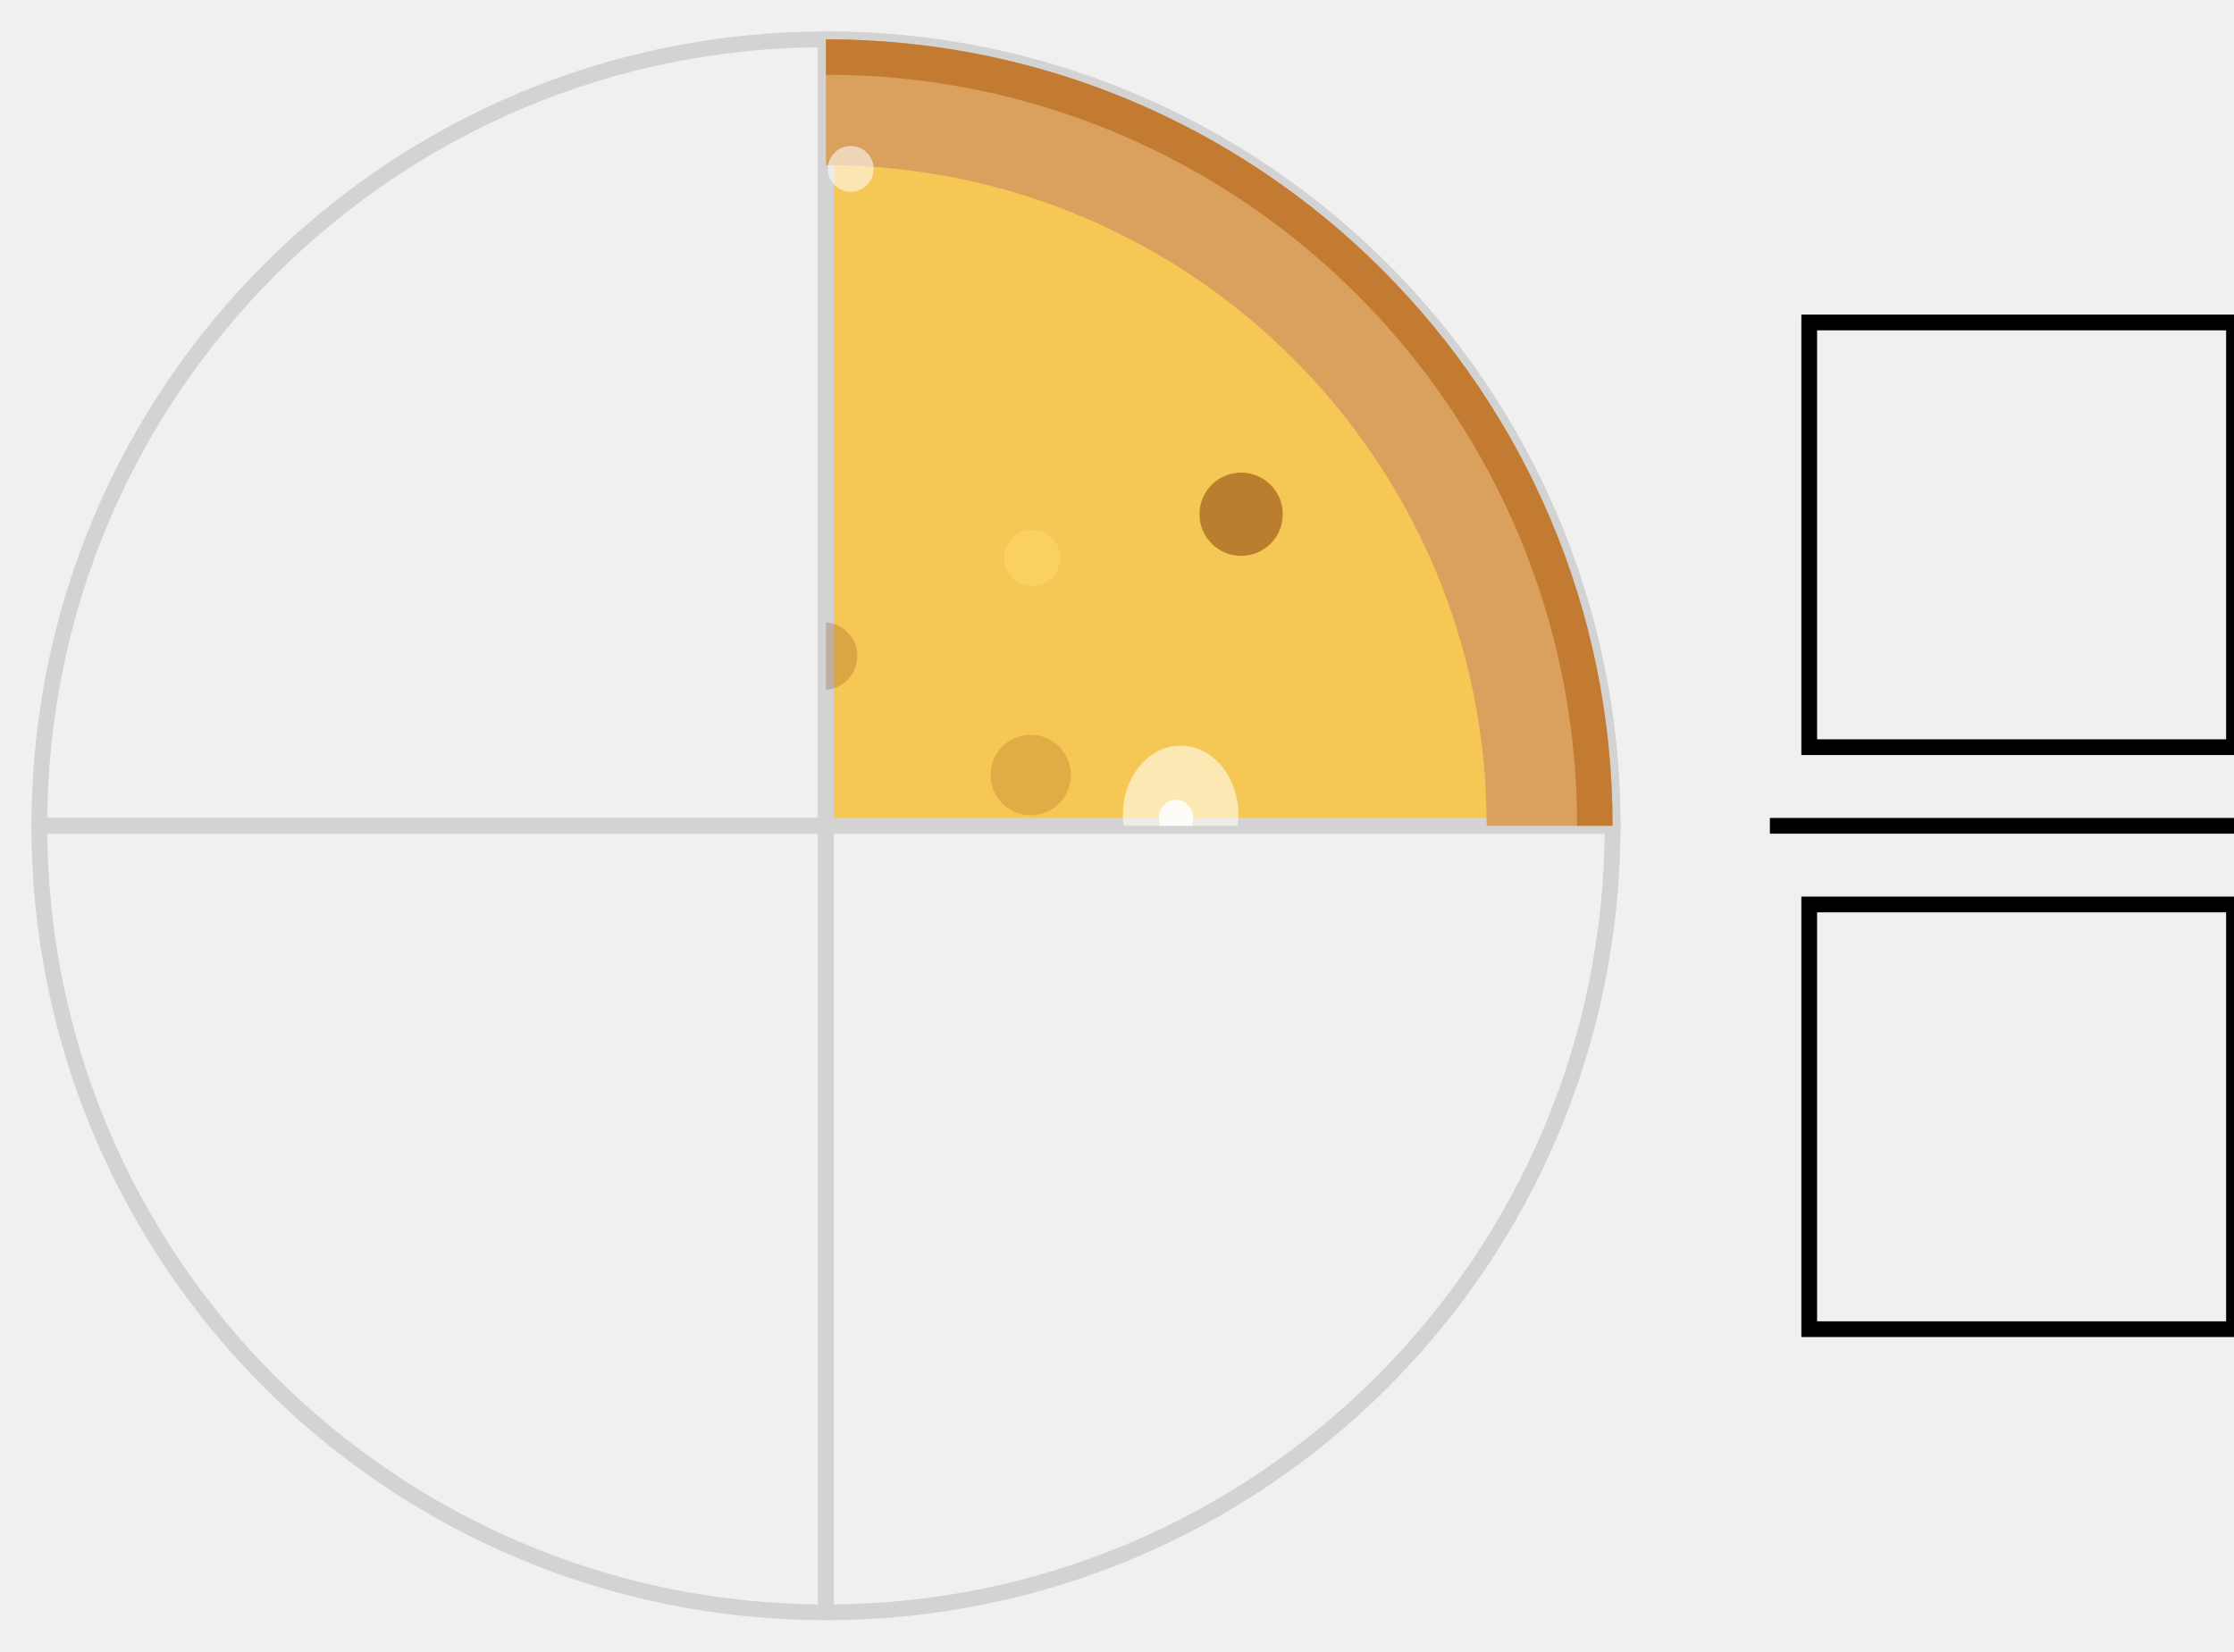
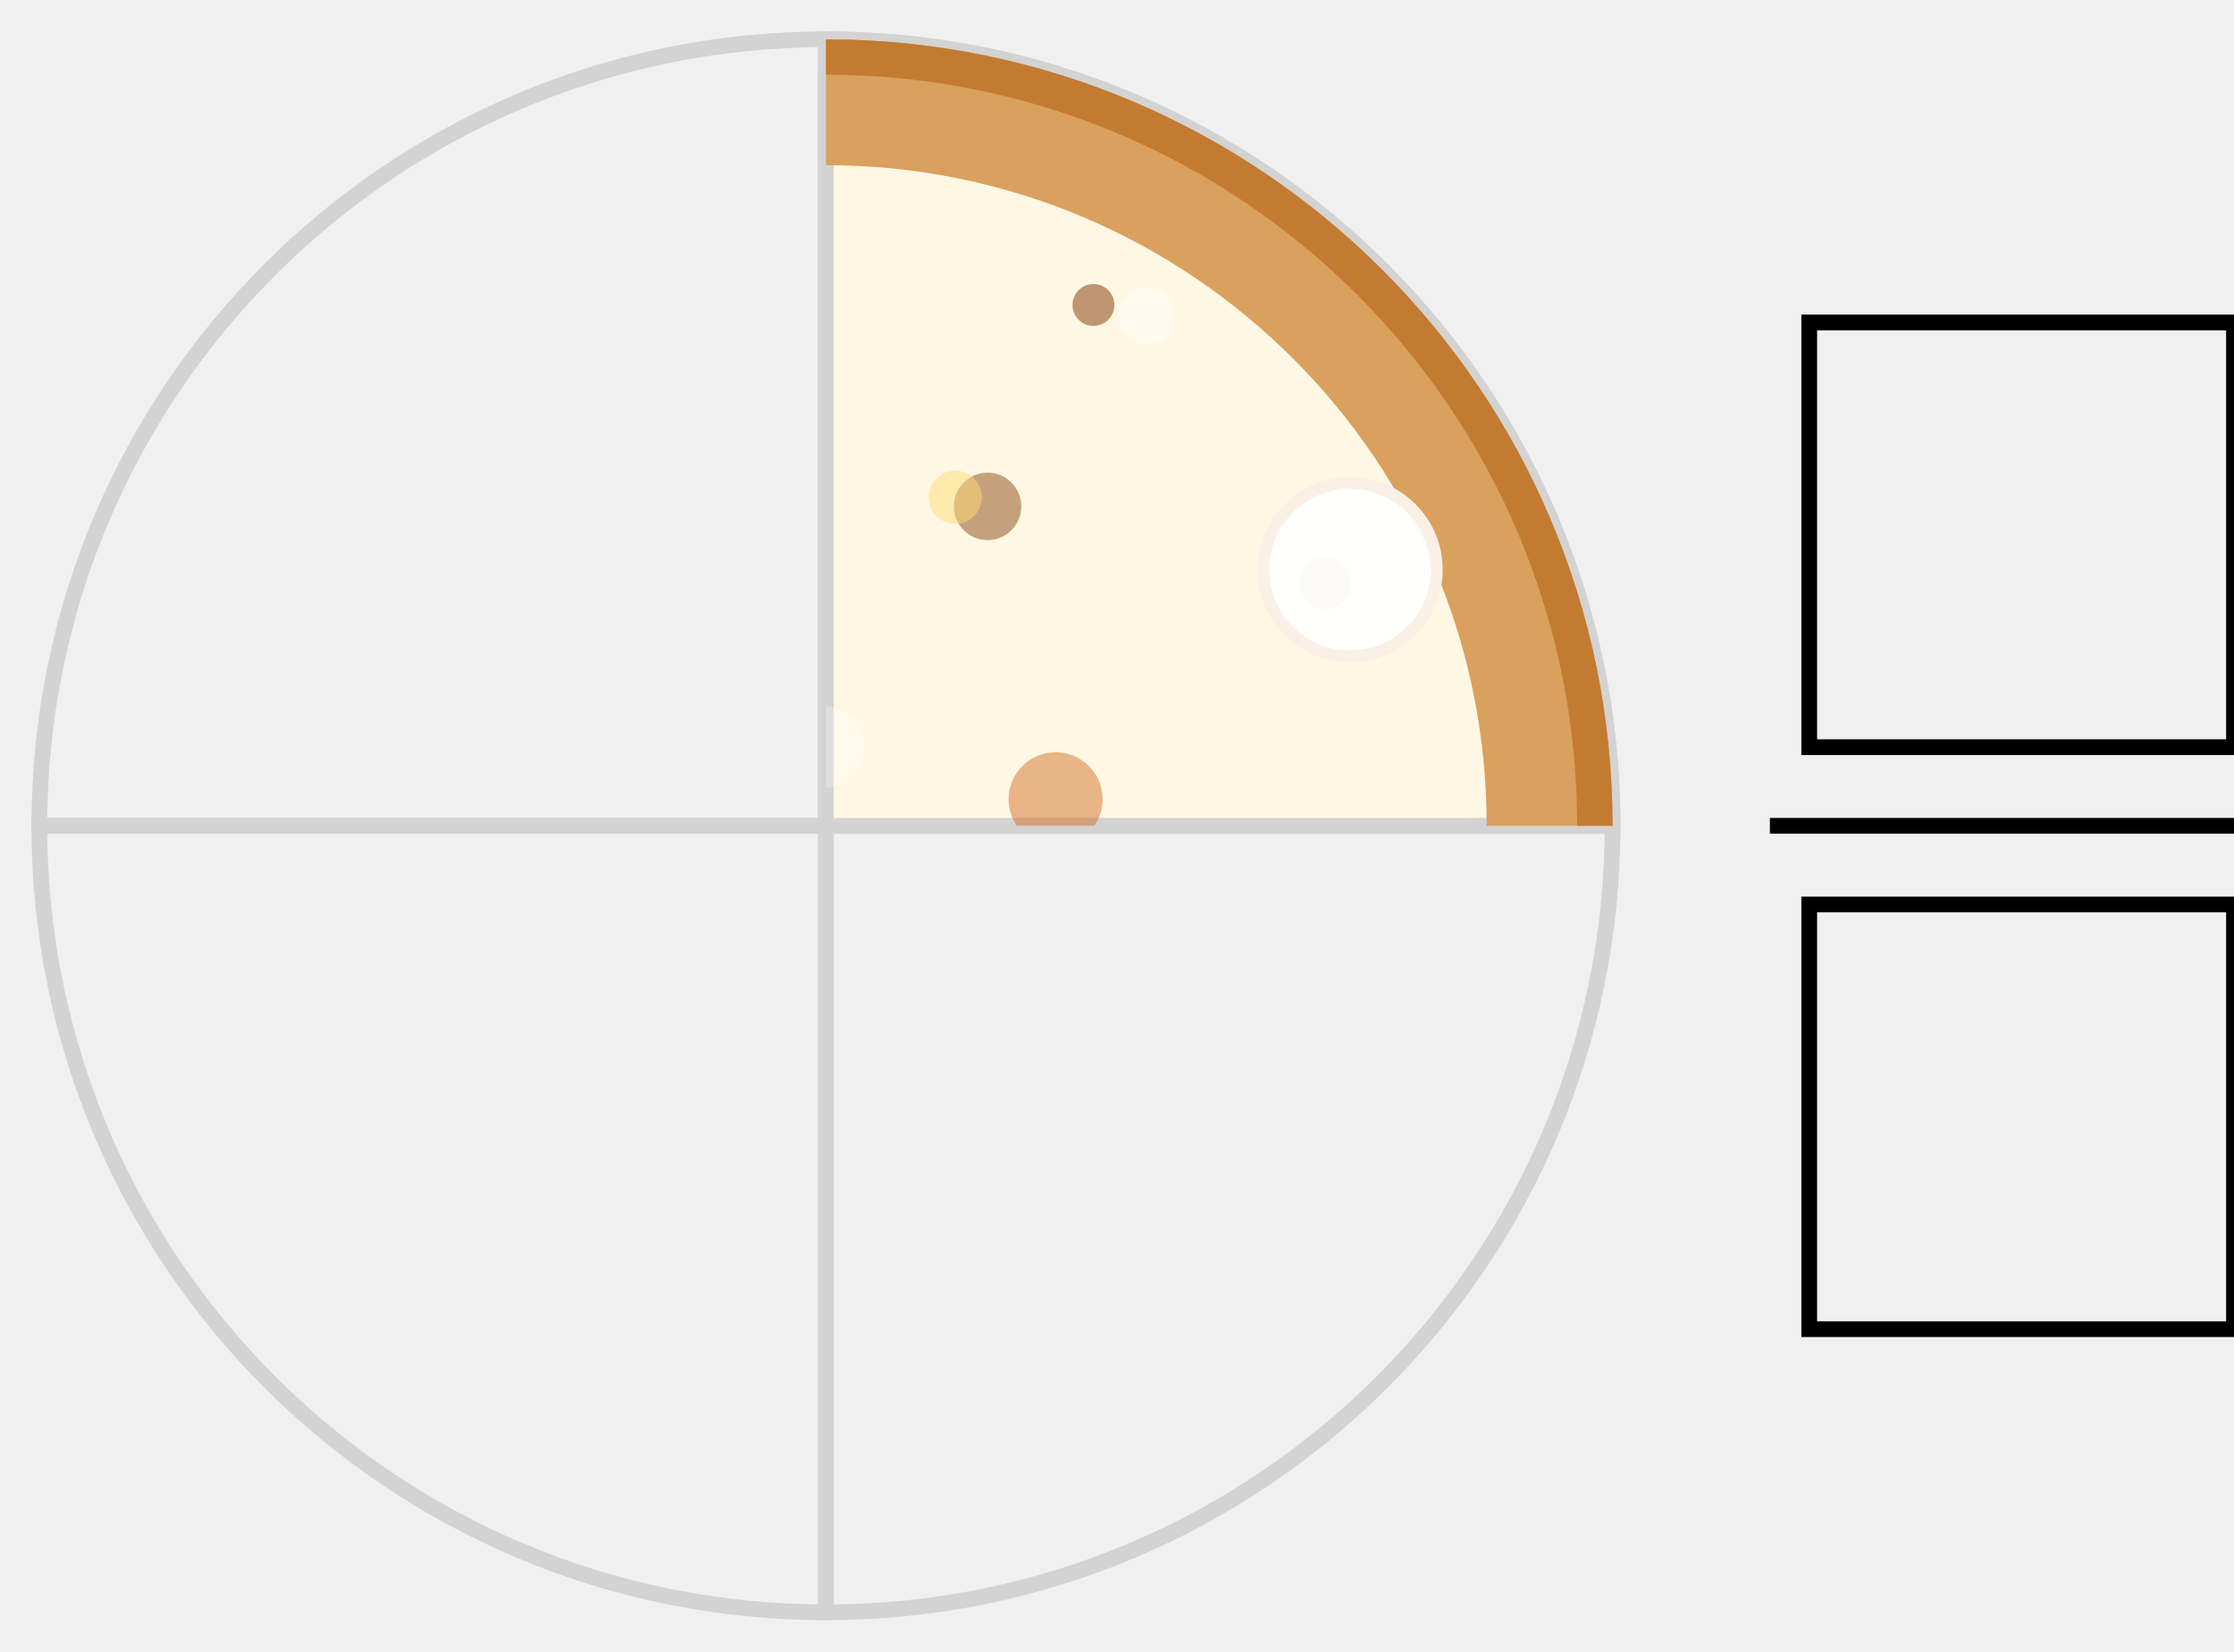
<svg xmlns="http://www.w3.org/2000/svg" xmlns:xlink="http://www.w3.org/1999/xlink" width="284.0" height="210" viewBox="0 0 284.0 210">
  <defs>
-     <clipPath id="clip-4467579200-4531843536">
+     <clipPath id="clip-4429748544-4493990096">
      <path d="M105.0,105.0 L105.0,5.0 A100,100,0,0,1,205.0,105.0 Z" fill="none" />
    </clipPath>
  </defs>
  <g>
    <path d="M105.0,105.0 L105.0,5.0 A100,100,0,0,1,205.0,105.0 Z" fill="none" stroke="lightgray" stroke-width="2" />
    <path d="M105.0,105.0 L205.0,105.0 A100,100,0,0,1,105.0,205.0 Z" fill="none" stroke="lightgray" stroke-width="2" />
    <path d="M105.0,105.0 L105.0,205.0 A100,100,0,0,1,5.0,105 Z" fill="none" stroke="lightgray" stroke-width="2" />
    <path d="M105.0,105.0 L5.0,105 A100,100,0,0,1,105,5.0 Z" fill="none" stroke="lightgray" stroke-width="2" />
-     <path d="M105.0,105.0 L105.0,5.0 A100,100,0,0,1,205.0,105.0 Z" fill="#F5C754" stroke="lightgray" stroke-width="2" />
-     <use xlink:href="#clip-4467579200-4531843536" />
-     <g clip-path="url(#clip-4467579200-4531843536)">
+     <path d="M105.0,105.0 L105.0,5.0 A100,100,0,0,1,205.0,105.0 Z" fill="#FEF7E3" stroke="lightgray" stroke-width="2" />
+     <use xlink:href="#clip-4429748544-4493990096" />
+     <g clip-path="url(#clip-4429748544-4493990096)">
      <circle cx="105.0" cy="105.0" r="92" stroke="#DAA05D" stroke-width="16" fill="none" />
      <circle cx="105.0" cy="105.0" r="98" stroke="#C37B32" stroke-width="5" fill="none" />
-       <circle cx="131.221" cy="70.921" r="3.591" fill="#FFDE75" fill-opacity="0.385" />
-       <circle cx="104.693" cy="83.411" r="4.299" fill="#8B4513" fill-opacity="0.254" />
-       <circle cx="45.432" cy="53.545" r="4.549" fill="#D2691E" fill-opacity="0.474" />
-       <circle cx="131.03" cy="98.546" r="5.107" fill="#8B4513" fill-opacity="0.205" />
-       <circle cx="157.781" cy="65.385" r="5.293" fill="#8B4513" fill-opacity="0.557" />
-       <circle cx="69.047" cy="119.921" r="5.034" fill="#D2691E" fill-opacity="0.449" />
-       <circle cx="77.281" cy="181.939" r="4.105" fill="#8B4513" fill-opacity="0.512" />
-       <circle cx="143.368" cy="125.693" r="4.283" fill="#FFDE75" fill-opacity="0.406" />
-       <circle cx="77.544" cy="81.569" r="2.517" fill="#8B4513" fill-opacity="0.519" />
-       <circle cx="85.366" cy="58.658" r="3.909" fill="#FFFFFF" fill-opacity="0.3" />
-       <circle cx="74.424" cy="172.957" r="5.296" fill="#FFDE75" fill-opacity="0.238" />
-       <circle cx="96.263" cy="59.368" r="2.868" fill="#8B4513" fill-opacity="0.456" />
-       <circle cx="108.149" cy="21.469" r="2.908" fill="#FFFFFF" fill-opacity="0.557" />
-       <circle cx="47.102" cy="123.825" r="4.484" fill="#FFDE75" fill-opacity="0.548" />
-       <circle cx="43.203" cy="59.673" r="5.849" fill="#8B4513" fill-opacity="0.24" />
-       <ellipse cx="150.092" cy="103.587" rx="7.34" ry="8.779" fill="#FFFDF0" fill-opacity="0.6" />
-       <ellipse cx="149.503" cy="104.042" rx="2.2" ry="2.347" fill="#FFFFFF" fill-opacity="0.85" />
-       <ellipse cx="80.343" cy="55.417" rx="8.942" ry="5.36" fill="#FFFDF0" fill-opacity="0.6" />
-       <ellipse cx="81.138" cy="55.231" rx="4.506" ry="2.712" fill="#FFFFFF" fill-opacity="0.85" />
-       <ellipse cx="80.426" cy="160.066" rx="9.144" ry="8.155" fill="#FFFDF0" fill-opacity="0.6" />
-       <ellipse cx="79.468" cy="160.518" rx="2.425" ry="2.027" fill="#FFFFFF" fill-opacity="0.85" />
+       <circle cx="147.598" cy="121.457" r="5.35" fill="#FFDE75" fill-opacity="0.341" />
+       <circle cx="145.723" cy="40.179" r="3.572" fill="#FFFFFF" fill-opacity="0.341" />
+       <circle cx="100.12" cy="126.739" r="3.312" fill="#FFDE75" fill-opacity="0.481" />
+       <circle cx="125.543" cy="64.385" r="4.289" fill="#8B4513" fill-opacity="0.491" />
+       <circle cx="134.195" cy="101.623" r="5.979" fill="#D2691E" fill-opacity="0.461" />
+       <circle cx="168.479" cy="74.144" r="3.301" fill="#8B4513" fill-opacity="0.385" />
+       <circle cx="31.317" cy="101.82" r="5.495" fill="#D2691E" fill-opacity="0.314" />
+       <circle cx="95.615" cy="144.978" r="5.515" fill="#D2691E" fill-opacity="0.241" />
+       <circle cx="30.356" cy="107.043" r="3.75" fill="#FFDE75" fill-opacity="0.584" />
+       <circle cx="139.001" cy="38.776" r="2.66" fill="#8B4513" fill-opacity="0.546" />
+       <circle cx="121.442" cy="63.234" r="3.381" fill="#FFDE75" fill-opacity="0.498" />
+       <circle cx="84.047" cy="152.944" r="4.169" fill="#D2691E" fill-opacity="0.426" />
+       <circle cx="100.284" cy="149.572" r="4.934" fill="#FFFFFF" fill-opacity="0.225" />
+       <circle cx="104.694" cy="94.968" r="5.215" fill="#FFFFFF" fill-opacity="0.253" />
+       <circle cx="58.936" cy="73.87" r="5.84" fill="#FFFFFF" fill-opacity="0.589" />
+       <circle cx="42.032" cy="66.494" r="6.539" fill="#FFFFFF" fill-opacity="0.95" stroke="#FAF0E6" stroke-width="1.5" />
+       <circle cx="69.729" cy="132.28" r="9.436" fill="#FFFFFF" fill-opacity="0.95" stroke="#FAF0E6" stroke-width="1.5" />
+       <circle cx="132.812" cy="156.79" r="10.995" fill="#FFFFFF" fill-opacity="0.95" stroke="#FAF0E6" stroke-width="1.5" />
+       <circle cx="62.975" cy="57.71" r="8.766" fill="#FFFFFF" fill-opacity="0.95" stroke="#FAF0E6" stroke-width="1.5" />
+       <circle cx="171.626" cy="72.435" r="11.027" fill="#FFFFFF" fill-opacity="0.95" stroke="#FAF0E6" stroke-width="1.5" />
+       <circle cx="171.152" cy="117.094" r="8.619" fill="#FFFFFF" fill-opacity="0.95" stroke="#FAF0E6" stroke-width="1.5" />
    </g>
    <rect x="230.0" y="41.0" width="54.0" height="54.0" fill="none" stroke="black" stroke-width="2" />
    <rect x="230.0" y="115.0" width="54.0" height="54.0" fill="none" stroke="black" stroke-width="2" />
    <path d="M225.0,105.0 L289.0,105.0" stroke="black" stroke-width="2" />
  </g>
</svg>
